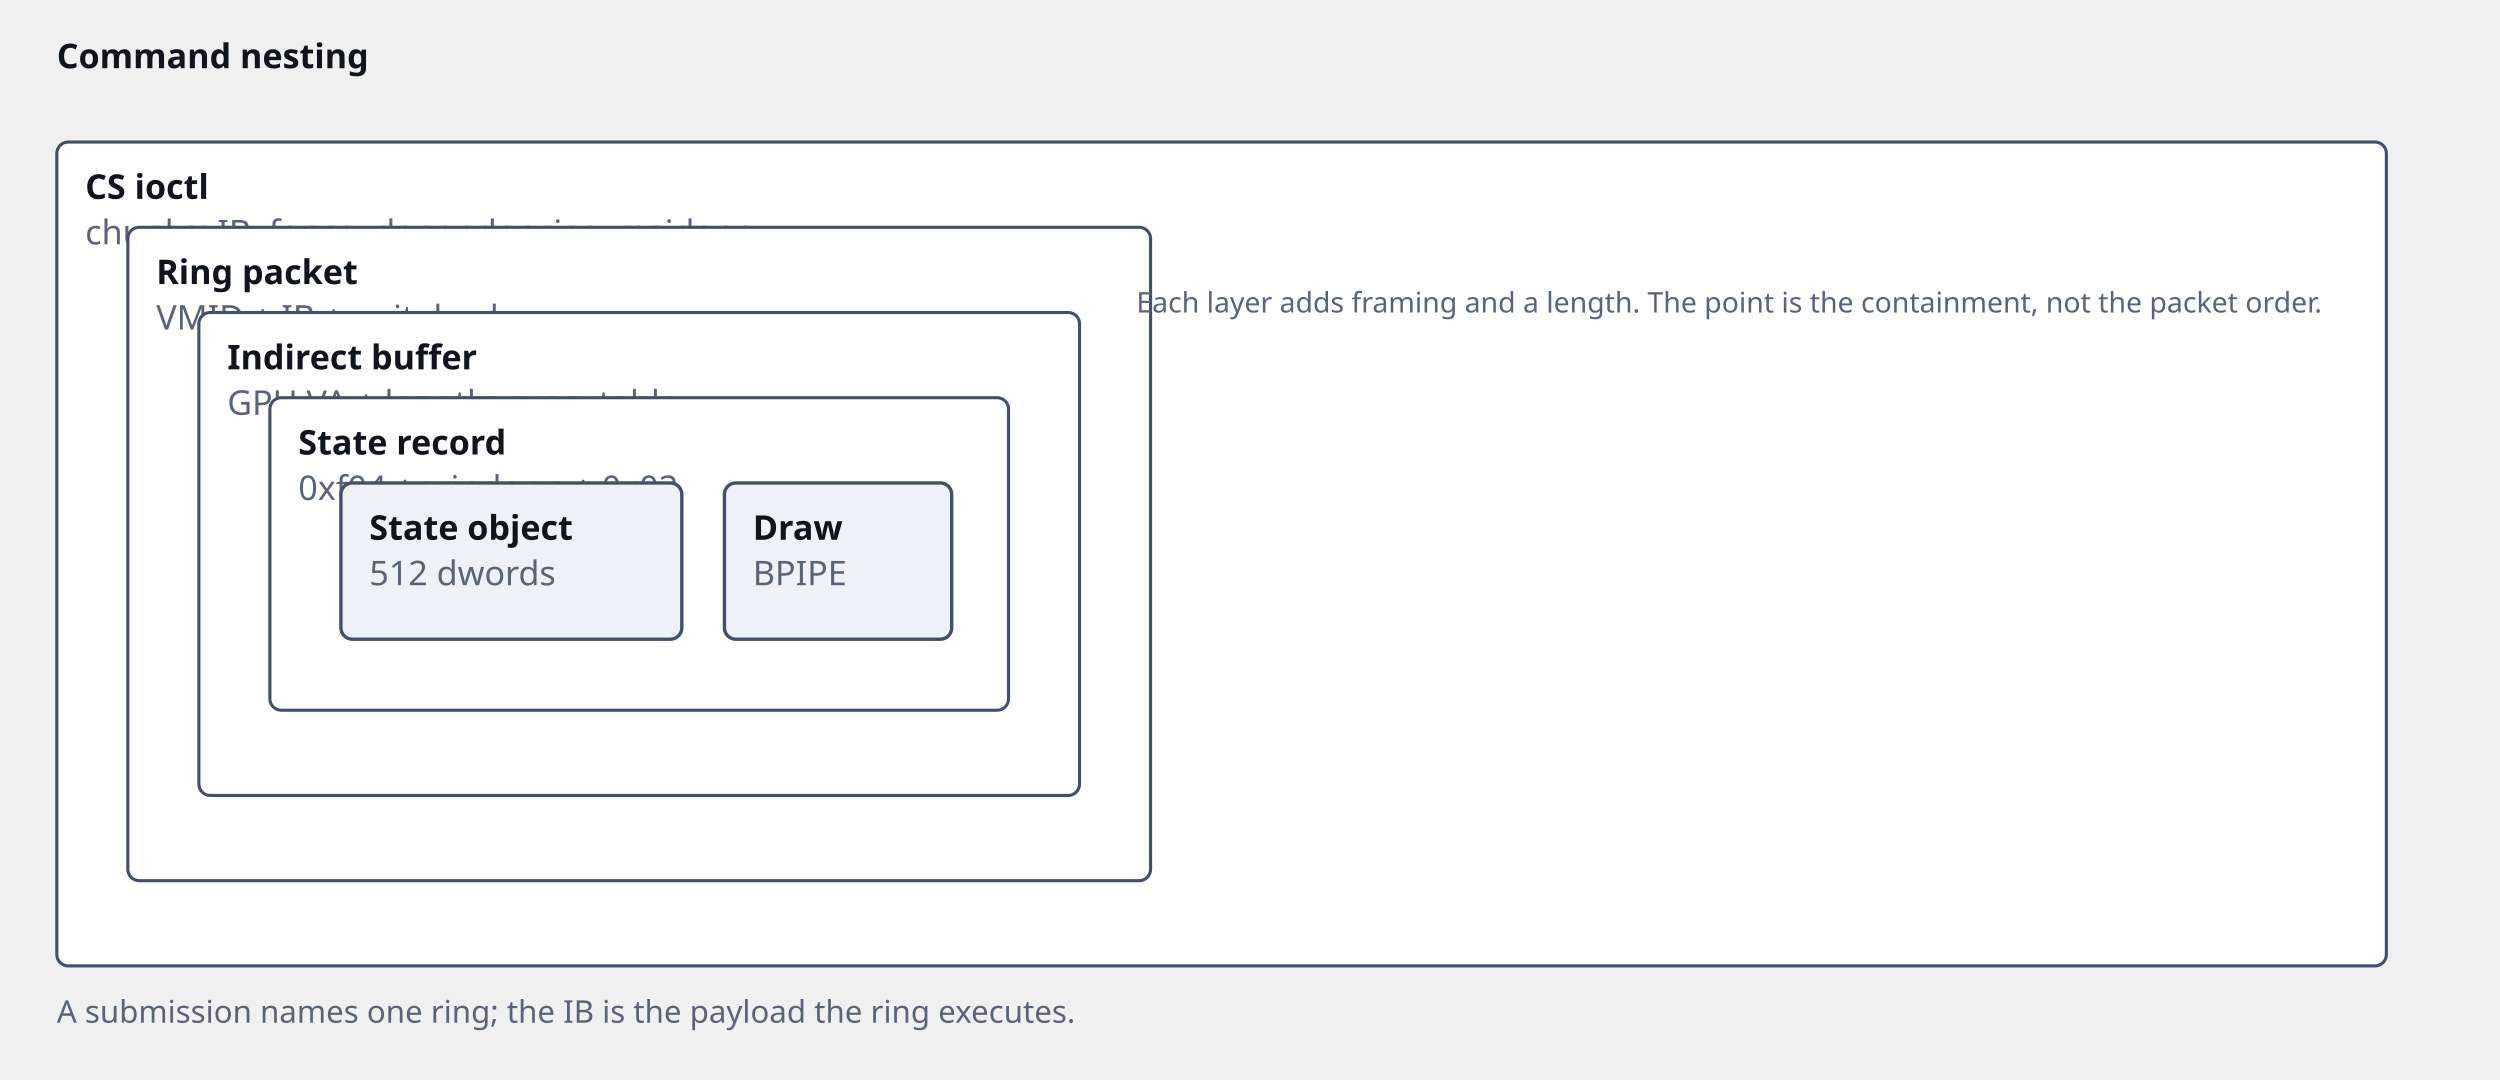
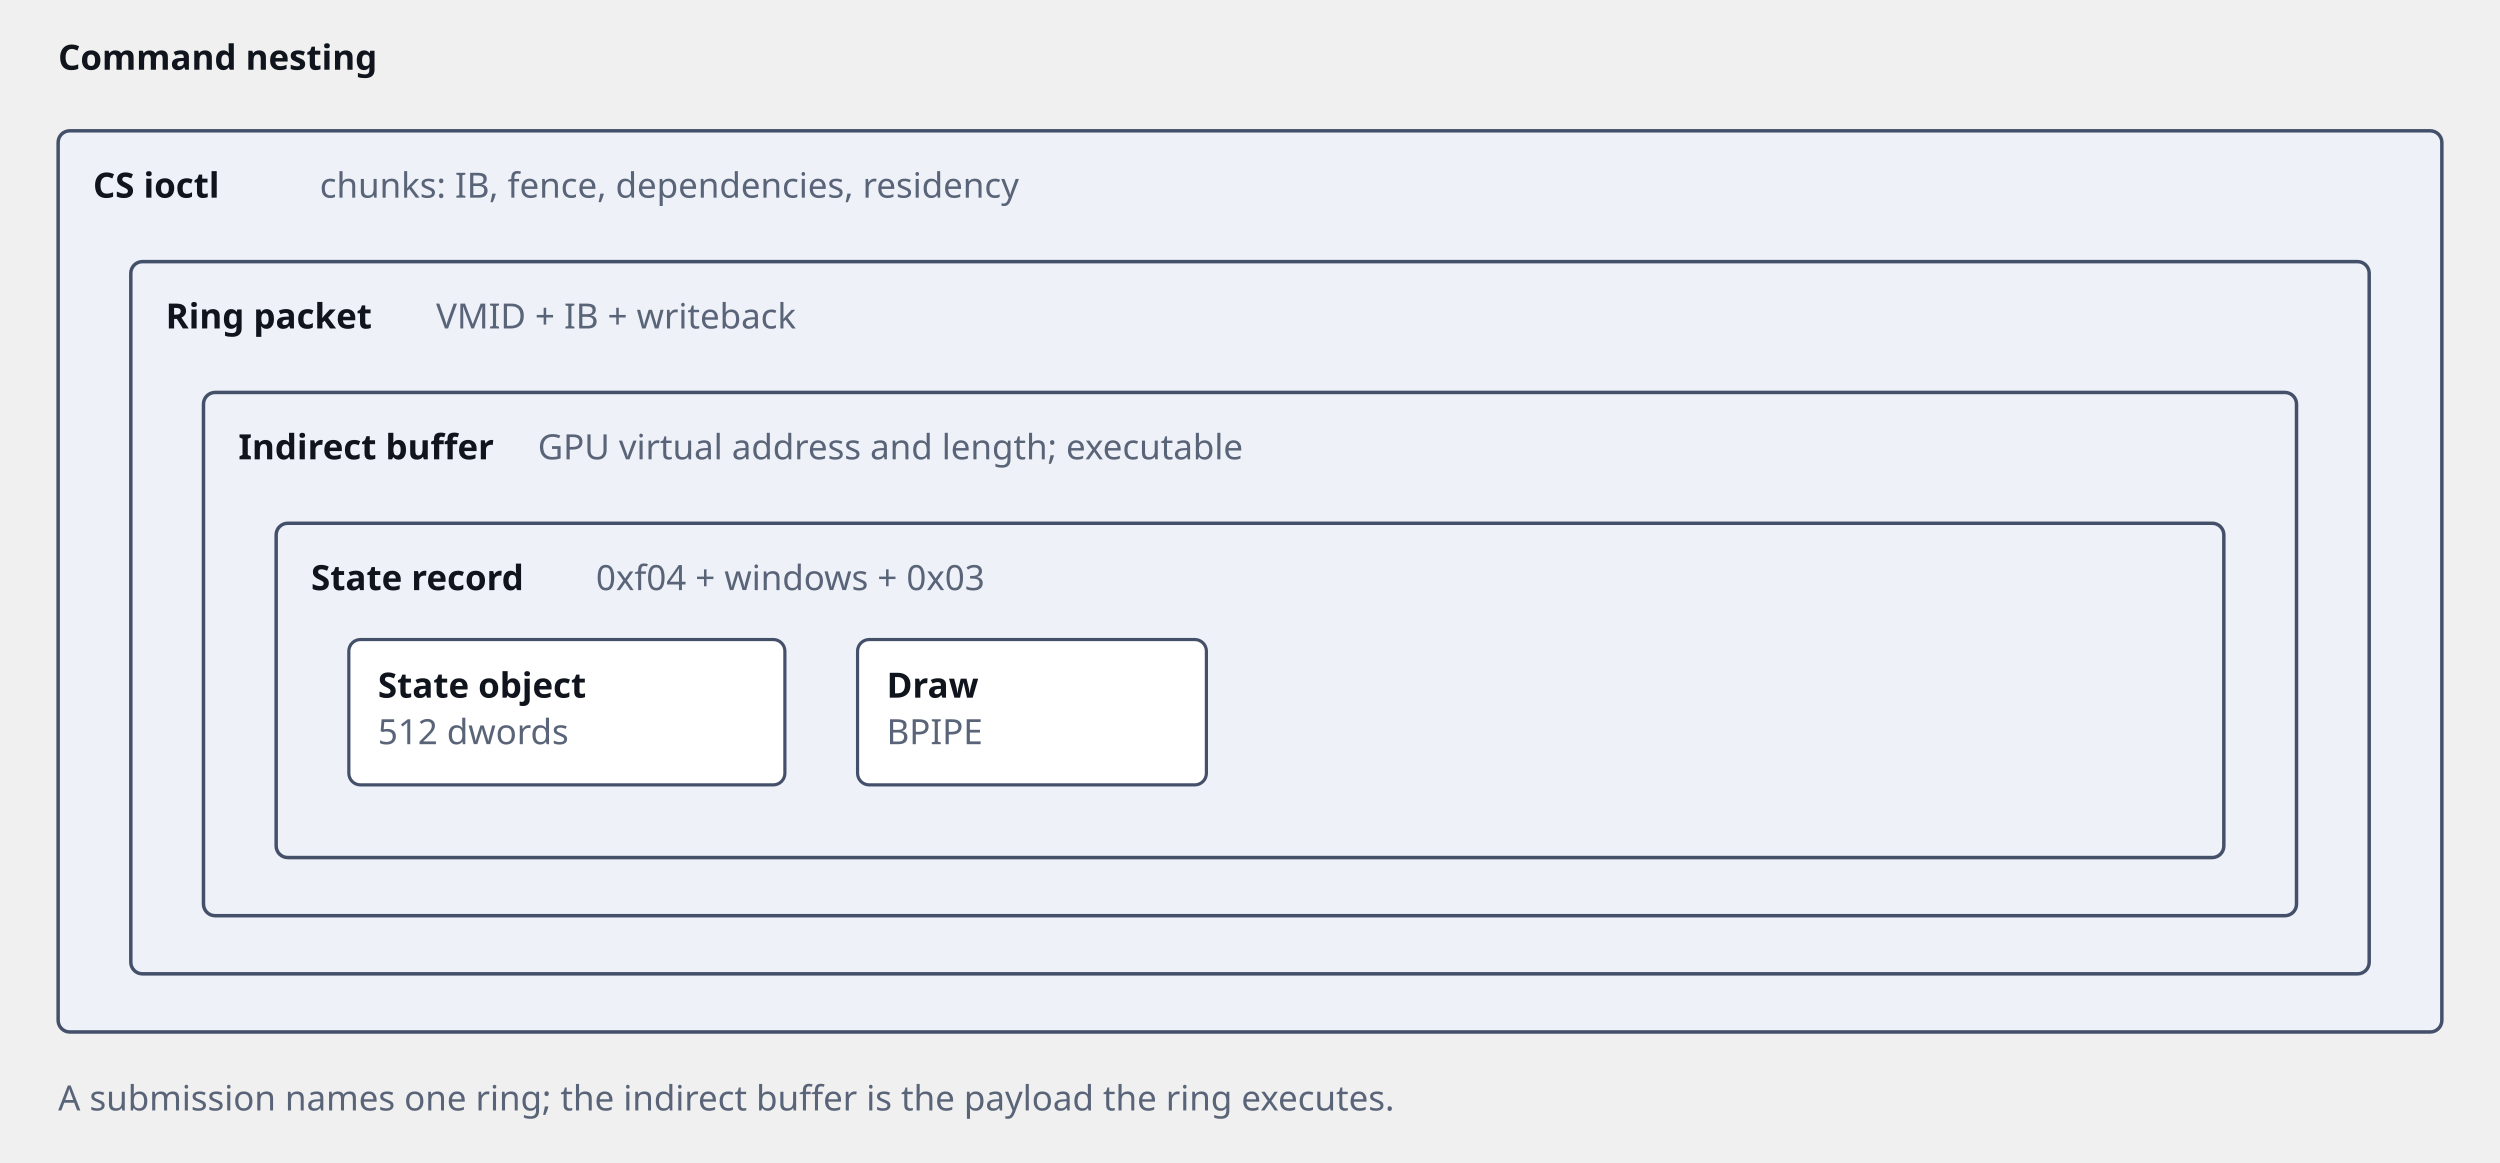
- <svg xmlns="http://www.w3.org/2000/svg" viewBox="0 0 880 380" width="880" height="380" font-family="ui-sans-serif, system-ui, sans-serif" font-size="12">
+ <svg xmlns="http://www.w3.org/2000/svg" viewBox="0 0 860 400" width="860" height="400" font-family="ui-sans-serif, system-ui, sans-serif" font-size="12">
  <defs>
    <marker id="a" viewBox="0 0 10 10" refX="9" refY="5" markerWidth="6" markerHeight="6" orient="auto-start-reverse">
      <path d="M0 0L10 5L0 10z" fill="#44506a" />
    </marker>
  </defs>
-   <style>.b{fill:#eef2f8;stroke:#44506a;stroke-width:1.2}.t{fill:#10141c}.m{fill:#5a6478}.a{stroke:#44506a;stroke-width:1.4;fill:none;marker-end:url(#a)}.d{fill:#fff;stroke:#44506a;stroke-width:1.1}</style>
+   <style>.t{fill:#10141c}.m{fill:#5a6478}.b{fill:#eef2f8;stroke:#44506a;stroke-width:1.2}.d{fill:#fff;stroke:#44506a;stroke-width:1.1}</style>
  <text class="t" x="20" y="24" font-weight="700">Command nesting</text>
-   <rect class="d" x="20" y="50" width="820" height="290" rx="4" />
-   <text class="t" x="30" y="70" font-weight="600">CS ioctl</text>
-   <text class="m" x="30" y="86">chunks: IB, fence, dependencies, residency</text>
-   <rect class="d" x="45" y="80" width="360" height="230" rx="4" />
-   <text class="t" x="55" y="100" font-weight="600">Ring packet</text>
-   <text class="m" x="55" y="116">VMID + IB + writeback</text>
-   <rect class="d" x="70" y="110" width="310" height="170" rx="4" />
-   <text class="t" x="80" y="130" font-weight="600">Indirect buffer</text>
-   <text class="m" x="80" y="146">GPU VA + length; executable</text>
-   <rect class="d" x="95" y="140" width="260" height="110" rx="4" />
-   <text class="t" x="105" y="160" font-weight="600">State record</text>
-   <text class="m" x="105" y="176">0xf04 + windows + 0x03</text>
-   <rect class="b" x="120" y="170" width="120" height="55" rx="4" />
-   <text class="t" x="130" y="190" font-weight="600">State object</text>
-   <text class="m" x="130" y="206">512 dwords</text>
-   <rect class="b" x="255" y="170" width="80" height="55" rx="4" />
-   <text class="t" x="265" y="190" font-weight="600">Draw</text>
-   <text class="m" x="265" y="206">BPIPE</text>
-   <text class="m" x="400" y="110" font-size="10" text-anchor="start">Each layer adds framing and a length. The point is the containment, not the packet order.</text>
-   <text class="m" x="20" y="360" font-size="11" text-anchor="start">A submission names one ring; the IB is the payload the ring executes.</text>
+   <rect class="b" x="20" y="45" width="820" height="310" rx="4" />
+   <text class="t" x="32" y="68" font-weight="600">CS ioctl</text>
+   <text class="m" x="110" y="68">chunks: IB, fence, dependencies, residency</text>
+   <rect class="b" x="45" y="90" width="770" height="245" rx="4" />
+   <text class="t" x="57" y="113" font-weight="600">Ring packet</text>
+   <text class="m" x="150" y="113">VMID + IB + writeback</text>
+   <rect class="b" x="70" y="135" width="720" height="180" rx="4" />
+   <text class="t" x="82" y="158" font-weight="600">Indirect buffer</text>
+   <text class="m" x="185" y="158">GPU virtual address and length; executable</text>
+   <rect class="b" x="95" y="180" width="670" height="115" rx="4" />
+   <text class="t" x="107" y="203" font-weight="600">State record</text>
+   <text class="m" x="205" y="203">0xf04 + windows + 0x03</text>
+   <rect class="d" x="120" y="220" width="150" height="50" rx="4" />
+   <text class="t" x="130" y="240" font-weight="600">State object</text>
+   <text class="m" x="130" y="256">512 dwords</text>
+   <rect class="d" x="295" y="220" width="120" height="50" rx="4" />
+   <text class="t" x="305" y="240" font-weight="600">Draw</text>
+   <text class="m" x="305" y="256">BPIPE</text>
+   <text class="m" x="20" y="382">A submission names one ring; the indirect buffer is the payload the ring executes.</text>
</svg>
